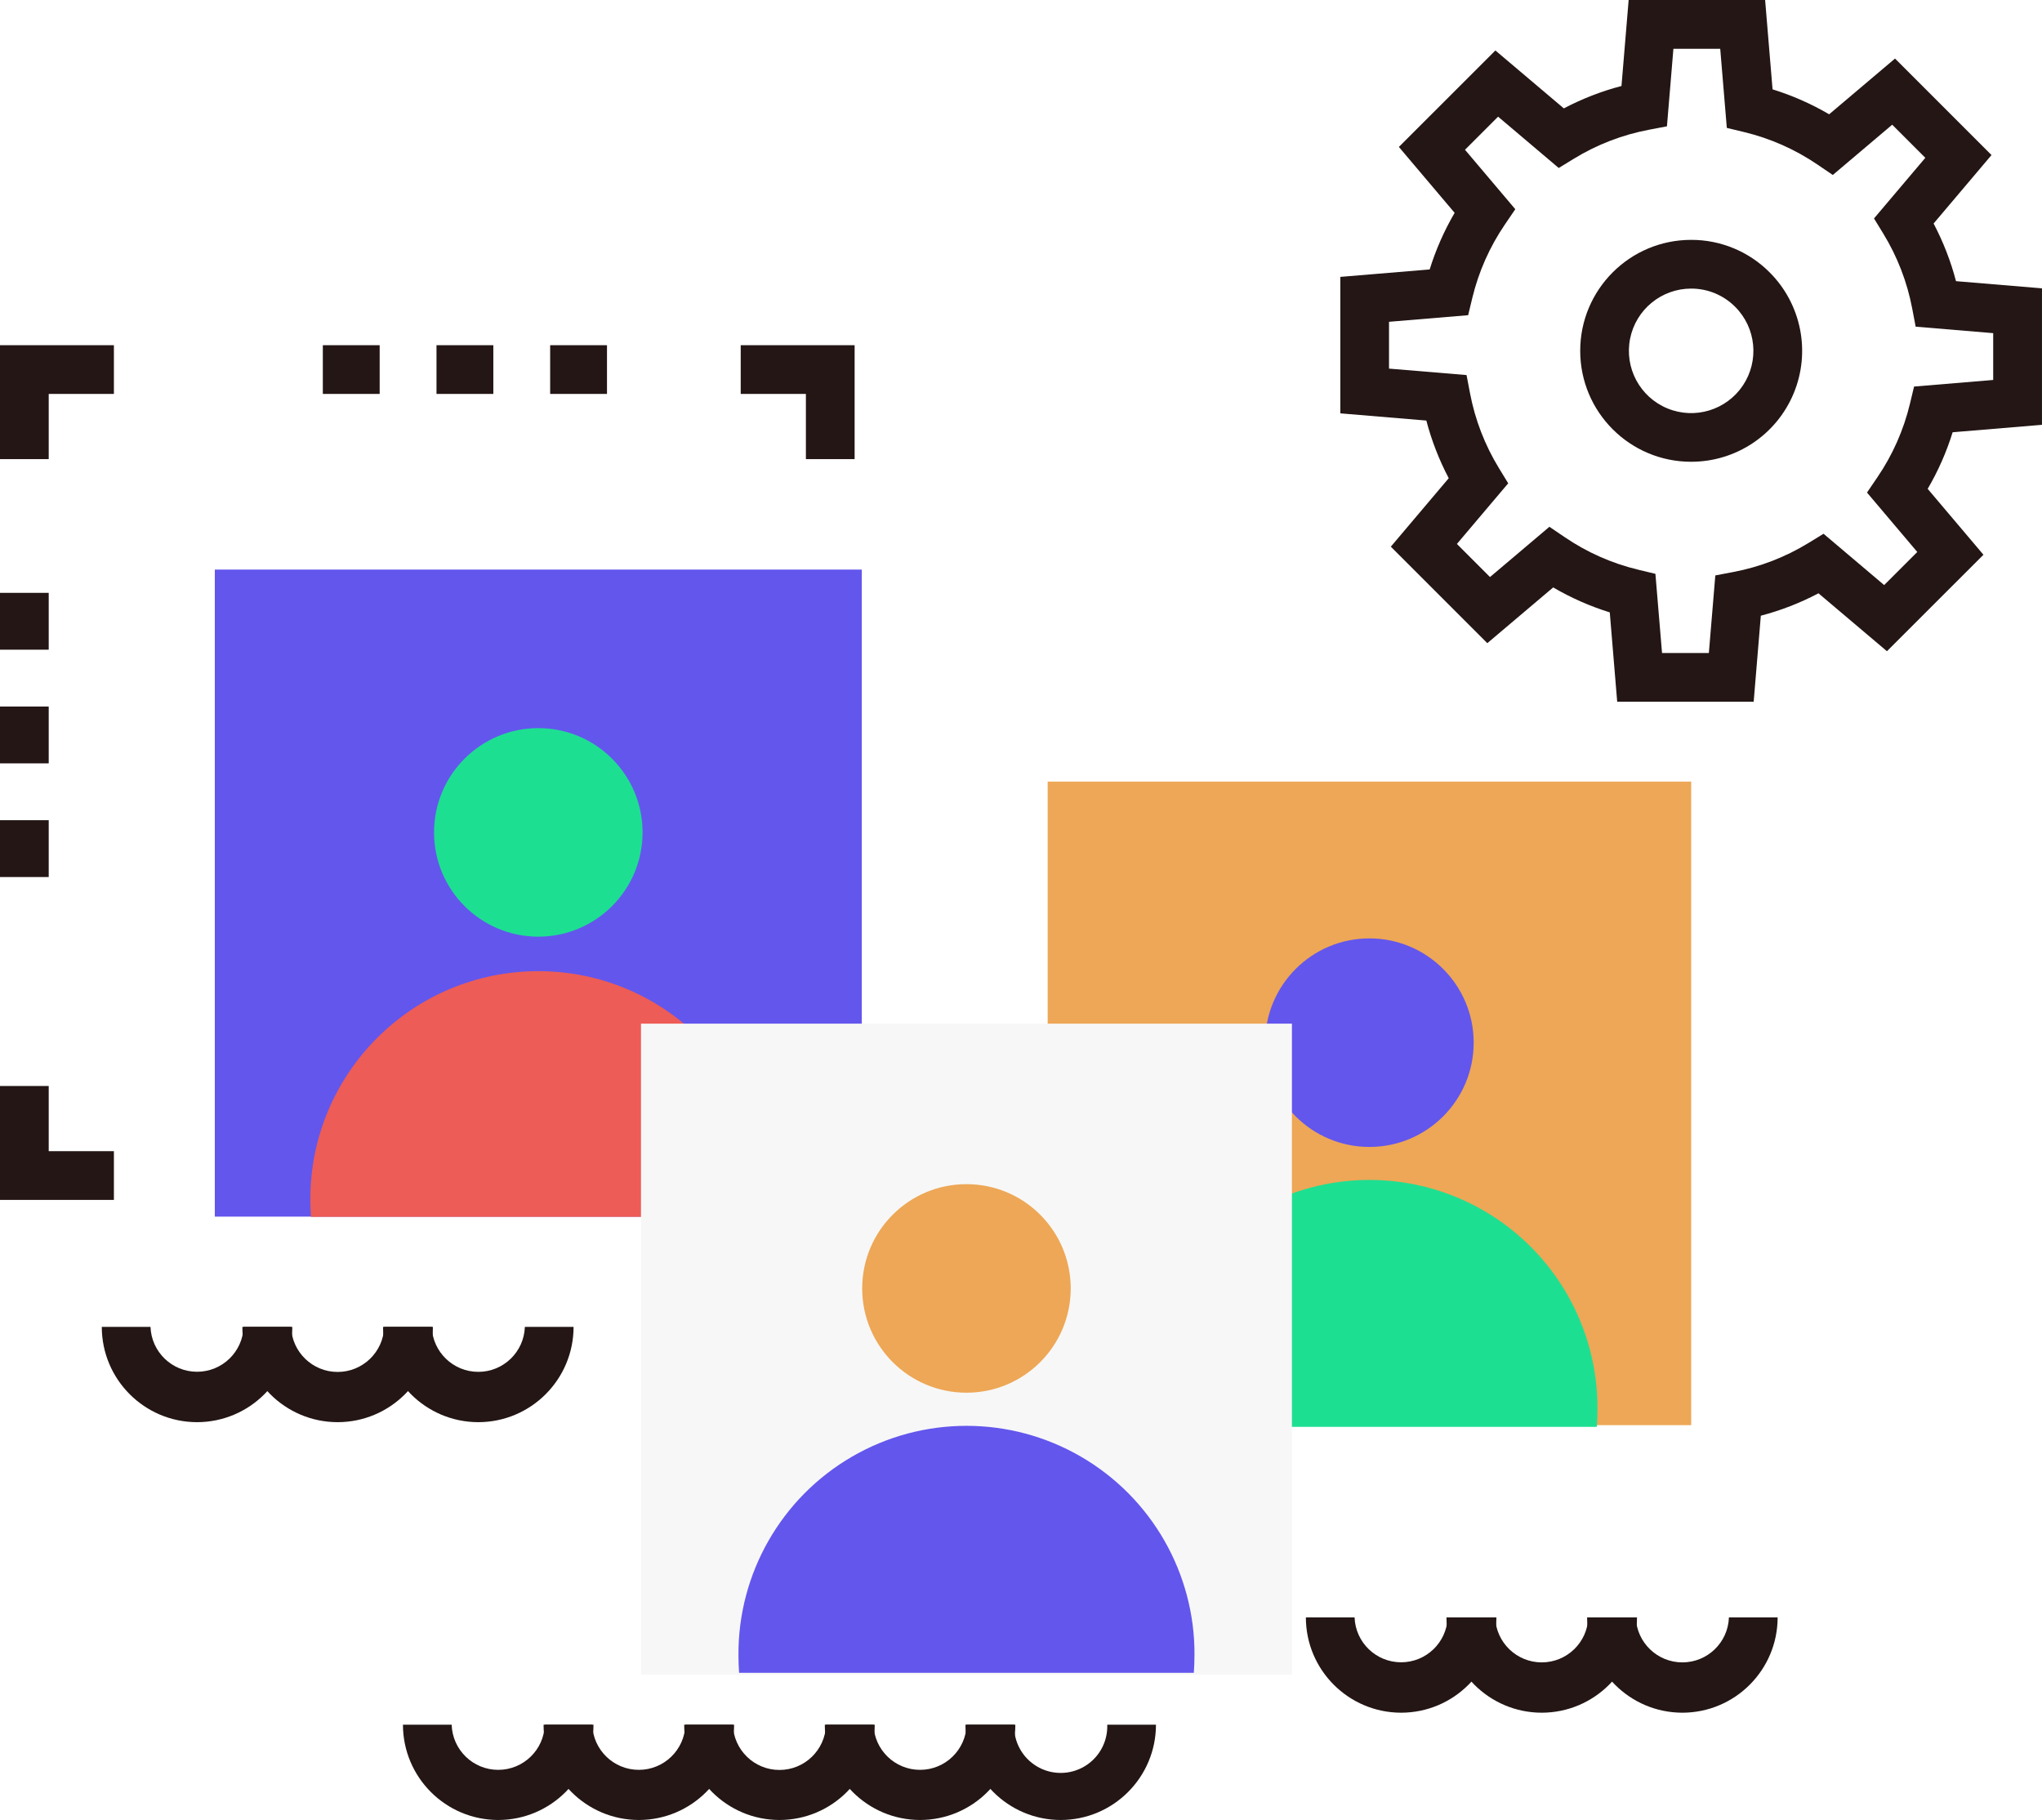
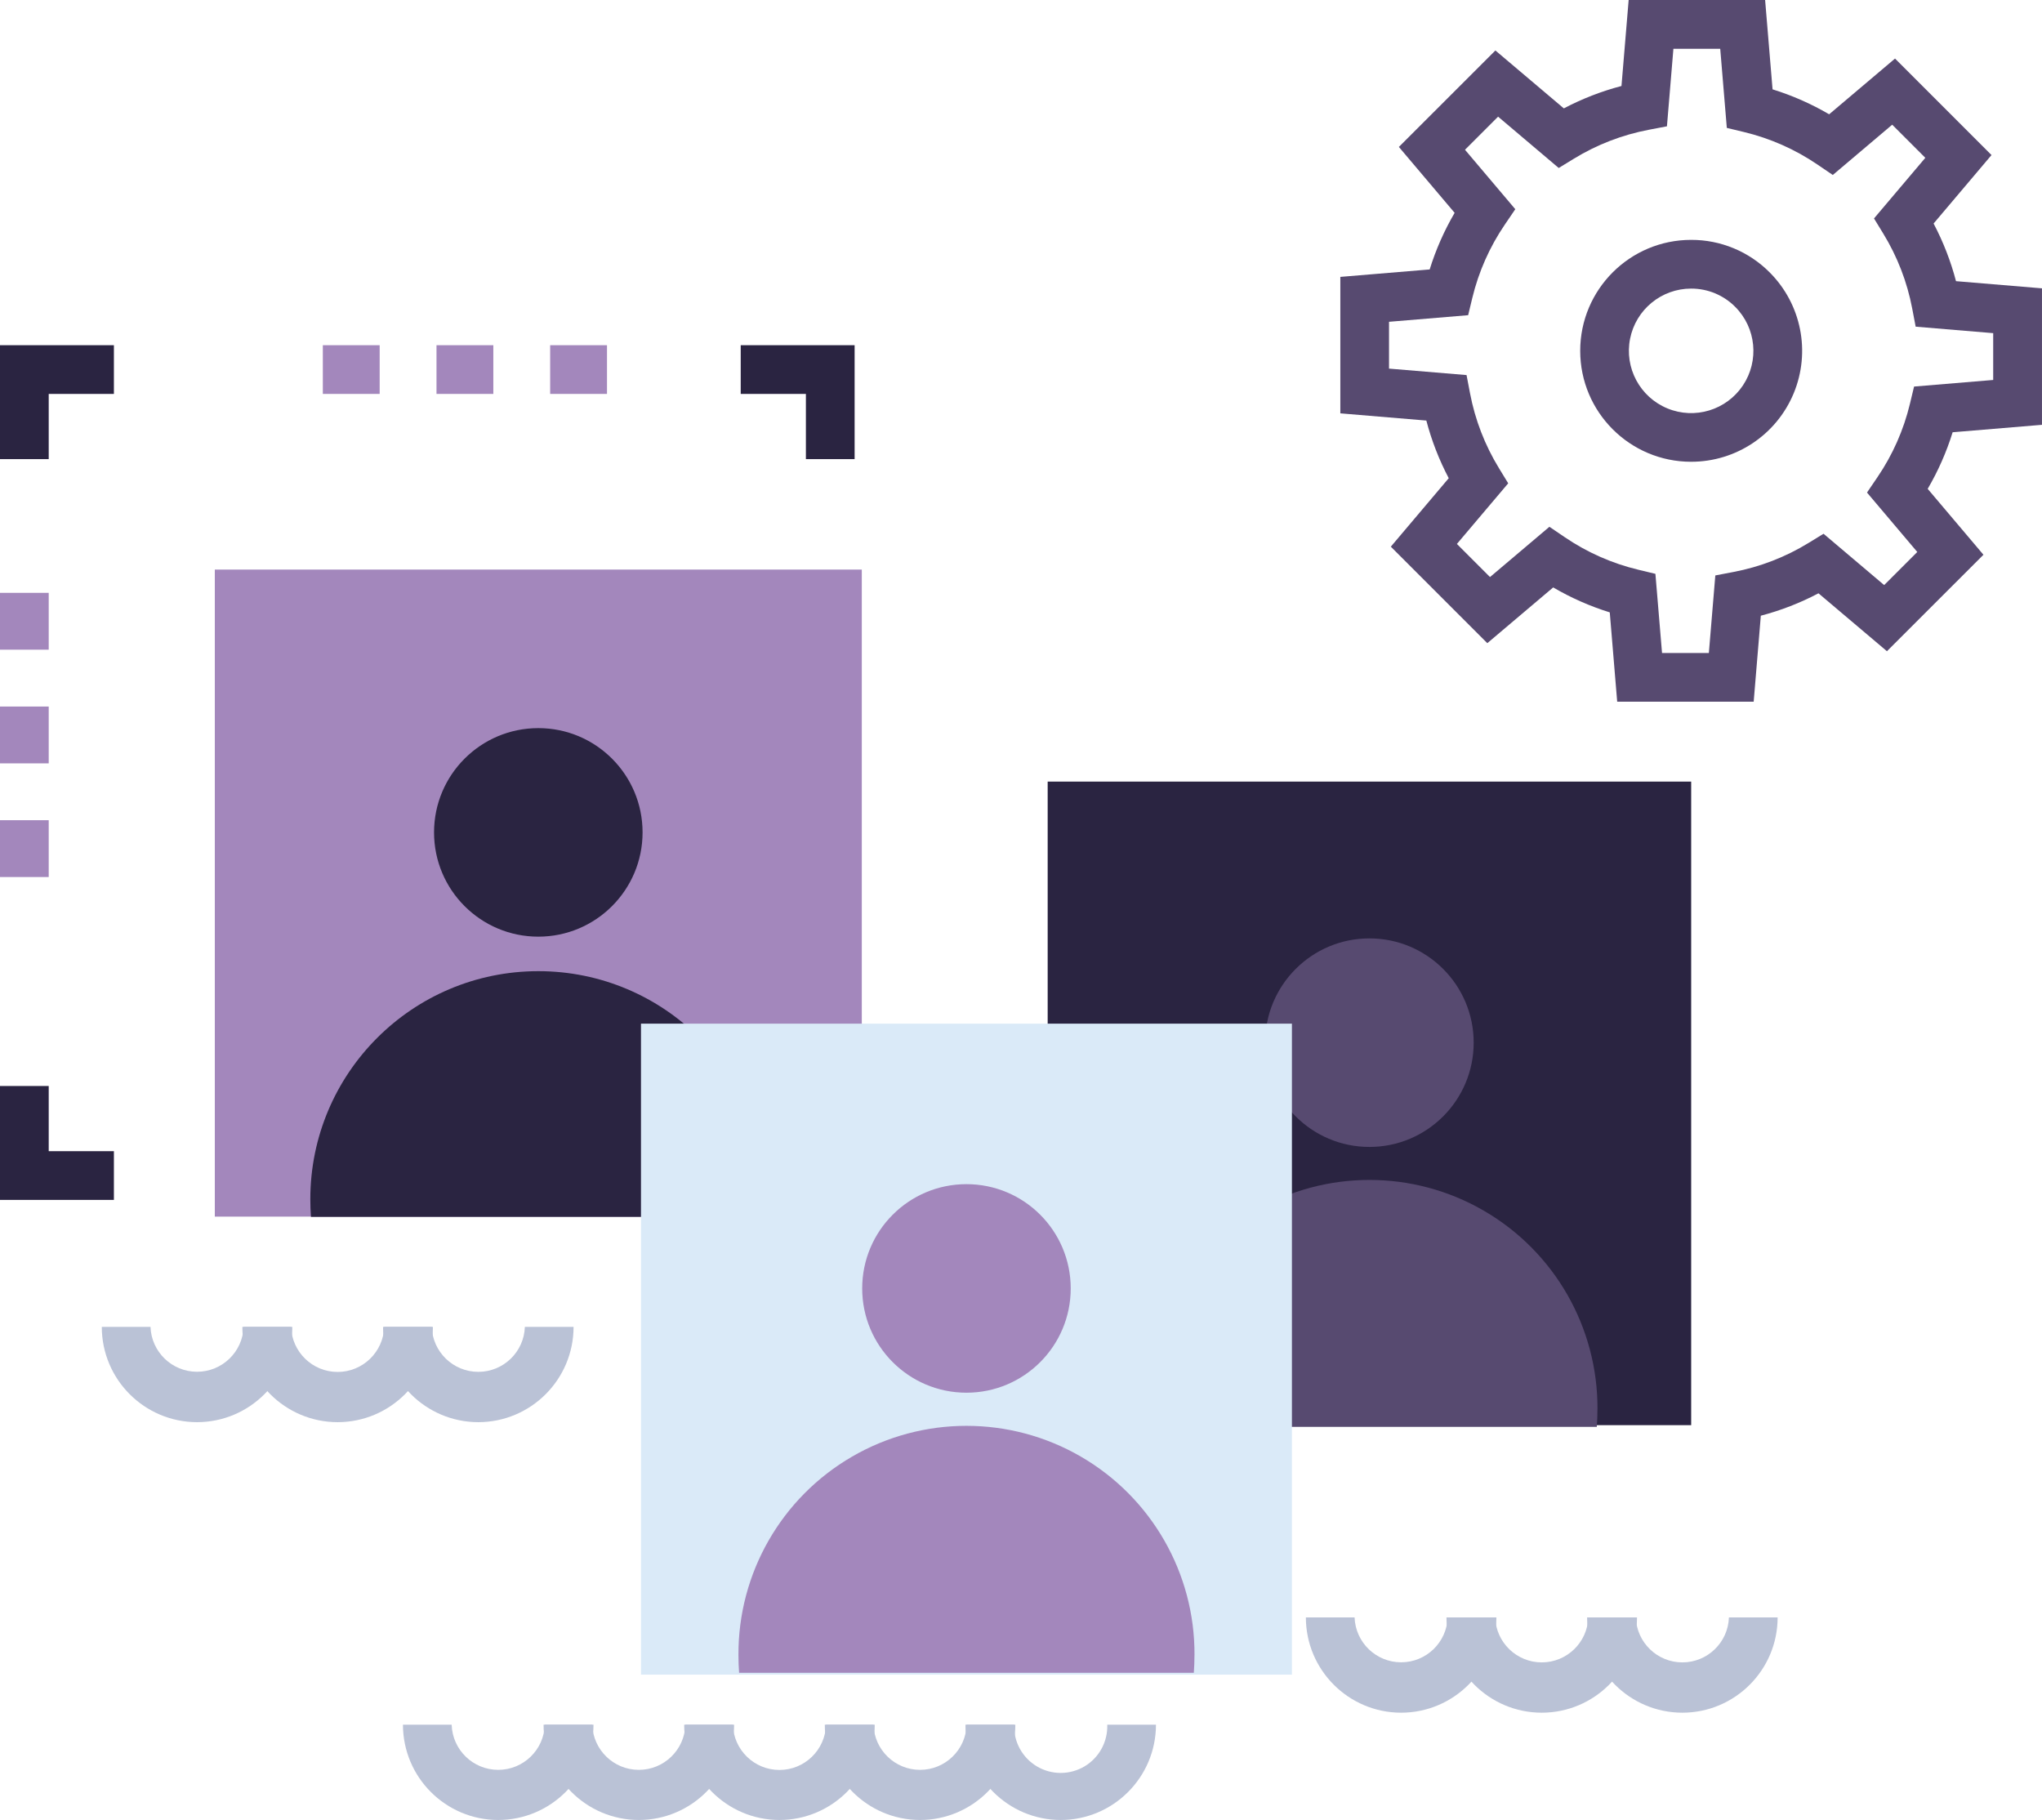
<svg xmlns="http://www.w3.org/2000/svg" width="320" height="285.182" viewBox="0 0 320 285.182">
-   <g id="Group_1345" data-name="Group 1345" transform="translate(-4740.127 -2248.6)">
+   <g id="Group_8837" data-name="Group 8837" transform="translate(-4740.127 -2248.6)">
    <g id="Group_1319" data-name="Group 1319" transform="translate(4740.127 2302.692)">
      <g id="Group_1311" data-name="Group 1311" transform="translate(0 0)">
-         <path id="Path_925" data-name="Path 925" d="M4747.76,2360.931h-7.634v-17.85h17.85v7.634H4747.76Z" transform="translate(-4740.126 -2343.081)" fill="#231615" />
+         <path id="Path_925" data-name="Path 925" d="M4747.76,2360.931h-7.634v-17.85h17.85v7.634H4747.76Z" transform="translate(-4740.126 -2343.081)" fill="#2a2441" />
      </g>
      <g id="Group_1312" data-name="Group 1312" transform="translate(50.592 0)">
-         <path id="Path_926" data-name="Path 926" d="M4873.023,2350.715h-8.906v-7.634h8.906Zm-17.812,0h-8.906v-7.634h8.906Zm-17.812,0h-8.906v-7.634h8.906Z" transform="translate(-4828.494 -2343.081)" fill="#231615" />
+         <path id="Path_926" data-name="Path 926" d="M4873.023,2350.715h-8.906v-7.634h8.906Zm-17.812,0h-8.906v-7.634h8.906Zm-17.812,0h-8.906v-7.634h8.906Z" transform="translate(-4828.494 -2343.081)" fill="#a387bc" />
      </g>
      <g id="Group_1313" data-name="Group 1313" transform="translate(116.077 0)">
-         <path id="Path_927" data-name="Path 927" d="M4960.725,2360.931h-7.635v-10.216h-10.215v-7.634h17.85Z" transform="translate(-4942.875 -2343.081)" fill="#231615" />
+         <path id="Path_927" data-name="Path 927" d="M4960.725,2360.931h-7.635v-10.216h-10.215v-7.634h17.85Z" transform="translate(-4942.875 -2343.081)" fill="#2a2441" />
      </g>
      <g id="Group_1314" data-name="Group 1314" transform="translate(126.293 50.593)">
        <path id="Path_928" data-name="Path 928" d="M4968.351,2475.979h-7.634v-8.906h7.634Zm0-17.812h-7.634v-8.906h7.634Zm0-17.812h-7.634v-8.906h7.634Z" transform="translate(-4960.717 -2431.45)" fill="#231615" />
      </g>
      <g id="Group_1315" data-name="Group 1315" transform="translate(116.077 116.078)">
        <path id="Path_929" data-name="Path 929" d="M4960.725,2563.678h-17.85v-7.634h10.215v-10.215h7.635Z" transform="translate(-4942.875 -2545.829)" fill="#231615" />
      </g>
      <g id="Group_1316" data-name="Group 1316" transform="translate(38.806 126.293)">
        <path id="Path_930" data-name="Path 930" d="M4852.437,2571.306h-8.906v-7.634h8.906Zm-17.812,0h-8.907v-7.634h8.907Zm-17.812,0h-8.905v-7.634h8.905Z" transform="translate(-4807.907 -2563.672)" fill="#231615" />
      </g>
      <g id="Group_1317" data-name="Group 1317" transform="translate(0 116.078)">
-         <path id="Path_931" data-name="Path 931" d="M4757.976,2563.678h-17.85v-17.85h7.634v10.215h10.216Z" transform="translate(-4740.126 -2545.829)" fill="#231615" />
+         <path id="Path_931" data-name="Path 931" d="M4757.976,2563.678h-17.85v-17.85h7.634v10.215h10.216Z" transform="translate(-4740.126 -2545.829)" fill="#2a2441" />
      </g>
      <g id="Group_1318" data-name="Group 1318" transform="translate(0 38.805)">
-         <path id="Path_932" data-name="Path 932" d="M4747.76,2455.39h-7.634v-8.906h7.634Zm0-17.812h-7.634v-8.906h7.634Zm0-17.812h-7.634v-8.906h7.634Z" transform="translate(-4740.126 -2410.86)" fill="#231615" />
+         <path id="Path_932" data-name="Path 932" d="M4747.76,2455.39h-7.634v-8.906h7.634Zm0-17.812h-7.634v-8.906h7.634Zm0-17.812h-7.634v-8.906h7.634Z" transform="translate(-4740.126 -2410.86)" fill="#a387bc" />
      </g>
    </g>
    <g id="Group_1320" data-name="Group 1320" transform="translate(4904.306 2371.072)">
-       <rect id="Rectangle_483" data-name="Rectangle 483" width="100.843" height="100.843" transform="translate(0 0)" fill="#eda756" />
+       <rect id="Rectangle_483" data-name="Rectangle 483" width="100.843" height="100.843" transform="translate(0 0)" fill="#2a2441" />
    </g>
    <g id="Group_1321" data-name="Group 1321" transform="translate(4938.388 2395.641)">
-       <circle id="Ellipse_51" data-name="Ellipse 51" cx="16.339" cy="16.339" r="16.339" transform="translate(0 0)" fill="#6356ed" />
+       <circle id="Ellipse_51" data-name="Ellipse 51" cx="16.339" cy="16.339" r="16.339" transform="translate(0 0)" fill="#574a70" />
    </g>
    <g id="Group_1322" data-name="Group 1322" transform="translate(4918.992 2433.675)">
-       <path id="Path_933" data-name="Path 933" d="M5124.01,2607.6c0,.933-.034,1.855-.1,2.771h-71.262c-.068-.916-.1-1.838-.1-2.771a35.734,35.734,0,1,1,71.467,0Z" transform="translate(-5052.542 -2571.863)" fill="#1ddf92" />
+       <path id="Path_933" data-name="Path 933" d="M5124.01,2607.6c0,.933-.034,1.855-.1,2.771h-71.262c-.068-.916-.1-1.838-.1-2.771a35.734,35.734,0,1,1,71.467,0Z" transform="translate(-5052.542 -2571.863)" fill="#574a70" />
    </g>
    <g id="Group_1323" data-name="Group 1323" transform="translate(4773.79 2337.85)">
-       <rect id="Rectangle_484" data-name="Rectangle 484" width="101.389" height="101.389" transform="translate(0)" fill="#6356ed" />
+       <rect id="Rectangle_484" data-name="Rectangle 484" width="101.389" height="101.389" transform="translate(0)" fill="#a387bc" />
    </g>
    <g id="Group_1324" data-name="Group 1324" transform="translate(4808.146 2362.692)">
-       <circle id="Ellipse_52" data-name="Ellipse 52" cx="16.339" cy="16.339" r="16.339" transform="translate(0 0)" fill="#1ddf92" />
+       <circle id="Ellipse_52" data-name="Ellipse 52" cx="16.339" cy="16.339" r="16.339" transform="translate(0 0)" fill="#2a2441" />
    </g>
    <g id="Group_1325" data-name="Group 1325" transform="translate(4788.75 2400.773)">
-       <path id="Path_934" data-name="Path 934" d="M4896.521,2550.132c0,.933-.034,1.855-.1,2.771h-71.261c-.069-.916-.1-1.838-.1-2.771a35.734,35.734,0,1,1,71.468,0Z" transform="translate(-4825.053 -2514.395)" fill="#ed5c56" />
+       <path id="Path_934" data-name="Path 934" d="M4896.521,2550.132c0,.933-.034,1.855-.1,2.771h-71.261c-.069-.916-.1-1.838-.1-2.771a35.734,35.734,0,1,1,71.468,0Z" transform="translate(-4825.053 -2514.395)" fill="#2a2441" />
    </g>
    <g id="Group_1326" data-name="Group 1326" transform="translate(4840.575 2409)">
-       <rect id="Rectangle_485" data-name="Rectangle 485" width="102.008" height="102.008" transform="translate(0)" fill="#f7f7f7" />
+       <rect id="Rectangle_485" data-name="Rectangle 485" width="102.008" height="102.008" transform="translate(0)" fill="#daeaf8" />
    </g>
    <g id="Group_1327" data-name="Group 1327" transform="translate(4875.24 2434.151)">
-       <circle id="Ellipse_53" data-name="Ellipse 53" cx="16.339" cy="16.339" r="16.339" fill="#eda756" />
+       <circle id="Ellipse_53" data-name="Ellipse 53" cx="16.339" cy="16.339" r="16.339" fill="#a387bc" />
    </g>
    <g id="Group_1328" data-name="Group 1328" transform="translate(4855.844 2472.205)">
-       <path id="Path_935" data-name="Path 935" d="M5013.712,2674.9c0,.933-.034,1.855-.1,2.771h-71.262c-.069-.916-.1-1.837-.1-2.771a35.734,35.734,0,1,1,71.467,0Z" transform="translate(-4942.245 -2639.161)" fill="#6356ed" />
+       <path id="Path_935" data-name="Path 935" d="M5013.712,2674.9c0,.933-.034,1.855-.1,2.771h-71.262c-.069-.916-.1-1.837-.1-2.771a35.734,35.734,0,1,1,71.467,0Z" transform="translate(-4942.245 -2639.161)" fill="#a387bc" />
    </g>
    <g id="Group_1329" data-name="Group 1329" transform="translate(4950.171 2248.6)">
-       <path id="Path_936" data-name="Path 936" d="M5171.774,2358.556l-21.388,0-1.163-14a42.541,42.541,0,0,1-8.867-3.91l-10.324,8.735-15.12-15.121,9.075-10.729a42.616,42.616,0,0,1-3.51-9.033L5107,2313.37l0-21.383,14-1.166a42.555,42.555,0,0,1,3.912-8.871l-8.738-10.325,15.124-15.117,10.727,9.076a42.543,42.543,0,0,1,9.033-3.51l1.124-13.474h21.385l1.166,14a42.443,42.443,0,0,1,8.868,3.91l10.324-8.736,15.12,15.122-9.076,10.728a42.506,42.506,0,0,1,3.512,9.033l13.473,1.124,0,21.384-14,1.167a42.45,42.45,0,0,1-3.911,8.869l8.738,10.325-15.124,15.115-10.728-9.074a42.472,42.472,0,0,1-9.034,3.51Zm-14.361-7.637h7.337l1.013-12.152,2.848-.543a34.965,34.965,0,0,0,11.759-4.546l2.353-1.441,9.5,8.041,5.189-5.186-7.879-9.311,1.631-2.4a34.919,34.919,0,0,0,5.1-11.525l.645-2.684,12.4-1.034v-7.336l-12.15-1.014-.542-2.848a34.994,34.994,0,0,0-4.547-11.758l-1.439-2.353,8.041-9.5-5.189-5.189-9.31,7.878-2.4-1.631a34.984,34.984,0,0,0-11.526-5.1l-2.682-.645-1.033-12.4h-7.337l-1.013,12.15-2.848.543a35.009,35.009,0,0,0-11.759,4.548l-2.352,1.439-9.5-8.041-5.187,5.186,7.881,9.314-1.633,2.4a35.008,35.008,0,0,0-5.109,11.53l-.646,2.679-12.4,1.033v7.336l12.15,1.013.544,2.848a35.025,35.025,0,0,0,4.546,11.76l1.438,2.352-8.04,9.5,5.188,5.188,9.309-7.876,2.4,1.629a35,35,0,0,0,11.527,5.1l2.684.645Z" transform="translate(-5107.001 -2248.6)" fill="#231615" />
+       <path id="Path_936" data-name="Path 936" d="M5171.774,2358.556l-21.388,0-1.163-14a42.541,42.541,0,0,1-8.867-3.91l-10.324,8.735-15.12-15.121,9.075-10.729a42.616,42.616,0,0,1-3.51-9.033L5107,2313.37l0-21.383,14-1.166a42.555,42.555,0,0,1,3.912-8.871l-8.738-10.325,15.124-15.117,10.727,9.076a42.543,42.543,0,0,1,9.033-3.51l1.124-13.474h21.385l1.166,14a42.443,42.443,0,0,1,8.868,3.91l10.324-8.736,15.12,15.122-9.076,10.728a42.506,42.506,0,0,1,3.512,9.033l13.473,1.124,0,21.384-14,1.167a42.45,42.45,0,0,1-3.911,8.869l8.738,10.325-15.124,15.115-10.728-9.074a42.472,42.472,0,0,1-9.034,3.51Zm-14.361-7.637h7.337l1.013-12.152,2.848-.543a34.965,34.965,0,0,0,11.759-4.546l2.353-1.441,9.5,8.041,5.189-5.186-7.879-9.311,1.631-2.4a34.919,34.919,0,0,0,5.1-11.525l.645-2.684,12.4-1.034v-7.336l-12.15-1.014-.542-2.848a34.994,34.994,0,0,0-4.547-11.758l-1.439-2.353,8.041-9.5-5.189-5.189-9.31,7.878-2.4-1.631a34.984,34.984,0,0,0-11.526-5.1l-2.682-.645-1.033-12.4h-7.337l-1.013,12.15-2.848.543a35.009,35.009,0,0,0-11.759,4.548l-2.352,1.439-9.5-8.041-5.187,5.186,7.881,9.314-1.633,2.4a35.008,35.008,0,0,0-5.109,11.53l-.646,2.679-12.4,1.033v7.336l12.15,1.013.544,2.848a35.025,35.025,0,0,0,4.546,11.76l1.438,2.352-8.04,9.5,5.188,5.188,9.309-7.876,2.4,1.629a35,35,0,0,0,11.527,5.1l2.684.645Z" transform="translate(-5107.001 -2248.6)" fill="#574a70" />
    </g>
    <g id="Group_1335" data-name="Group 1335" transform="translate(4803.273 2518.852)">
      <g id="Group_1330" data-name="Group 1330" transform="translate(0)">
-         <path id="Path_937" data-name="Path 937" d="M4865.352,2735.568a14.947,14.947,0,0,1-14.931-14.93h7.633a7.3,7.3,0,0,0,14.593,0h7.634A14.947,14.947,0,0,1,4865.352,2735.568Z" transform="translate(-4850.421 -2720.638)" fill="#231615" />
+         <path id="Path_937" data-name="Path 937" d="M4865.352,2735.568a14.947,14.947,0,0,1-14.931-14.93h7.633a7.3,7.3,0,0,0,14.593,0h7.634A14.947,14.947,0,0,1,4865.352,2735.568Z" transform="translate(-4850.421 -2720.638)" fill="#bac2d6" />
      </g>
      <g id="Group_1331" data-name="Group 1331" transform="translate(22.036)">
-         <path id="Path_938" data-name="Path 938" d="M4903.842,2735.568a14.947,14.947,0,0,1-14.93-14.93h7.633a7.3,7.3,0,0,0,14.593,0h7.633A14.946,14.946,0,0,1,4903.842,2735.568Z" transform="translate(-4888.912 -2720.638)" fill="#231615" />
+         <path id="Path_938" data-name="Path 938" d="M4903.842,2735.568a14.947,14.947,0,0,1-14.93-14.93h7.633a7.3,7.3,0,0,0,14.593,0h7.633A14.946,14.946,0,0,1,4903.842,2735.568Z" transform="translate(-4888.912 -2720.638)" fill="#bac2d6" />
      </g>
      <g id="Group_1332" data-name="Group 1332" transform="translate(44.072)">
-         <path id="Path_939" data-name="Path 939" d="M4942.331,2735.568a14.947,14.947,0,0,1-14.931-14.93h7.633a7.3,7.3,0,0,0,14.594,0h7.634A14.948,14.948,0,0,1,4942.331,2735.568Z" transform="translate(-4927.4 -2720.638)" fill="#231615" />
+         <path id="Path_939" data-name="Path 939" d="M4942.331,2735.568a14.947,14.947,0,0,1-14.931-14.93h7.633a7.3,7.3,0,0,0,14.594,0h7.634A14.948,14.948,0,0,1,4942.331,2735.568Z" transform="translate(-4927.4 -2720.638)" fill="#bac2d6" />
      </g>
      <g id="Group_1333" data-name="Group 1333" transform="translate(66.109)">
-         <path id="Path_940" data-name="Path 940" d="M4980.821,2735.568a14.947,14.947,0,0,1-14.931-14.93h7.633a7.3,7.3,0,0,0,14.593,0h7.633A14.947,14.947,0,0,1,4980.821,2735.568Z" transform="translate(-4965.891 -2720.638)" fill="#231615" />
+         <path id="Path_940" data-name="Path 940" d="M4980.821,2735.568a14.947,14.947,0,0,1-14.931-14.93h7.633a7.3,7.3,0,0,0,14.593,0h7.633A14.947,14.947,0,0,1,4980.821,2735.568Z" transform="translate(-4965.891 -2720.638)" fill="#bac2d6" />
      </g>
      <g id="Group_1334" data-name="Group 1334" transform="translate(88.147)">
-         <path id="Path_941" data-name="Path 941" d="M5019.312,2735.568a14.946,14.946,0,0,1-14.928-14.93h7.633a7.3,7.3,0,1,0,14.591,0h7.634A14.947,14.947,0,0,1,5019.312,2735.568Z" transform="translate(-5004.384 -2720.638)" fill="#231615" />
+         <path id="Path_941" data-name="Path 941" d="M5019.312,2735.568a14.946,14.946,0,0,1-14.928-14.93h7.633a7.3,7.3,0,1,0,14.591,0h7.634A14.947,14.947,0,0,1,5019.312,2735.568Z" transform="translate(-5004.384 -2720.638)" fill="#bac2d6" />
      </g>
    </g>
    <g id="Group_1339" data-name="Group 1339" transform="translate(4756.077 2456.519)">
      <g id="Group_1336" data-name="Group 1336" transform="translate(0)">
-         <path id="Path_942" data-name="Path 942" d="M4782.915,2626.691a14.946,14.946,0,0,1-14.928-14.929h7.634a7.3,7.3,0,0,0,14.59,0h7.633A14.946,14.946,0,0,1,4782.915,2626.691Z" transform="translate(-4767.986 -2611.763)" fill="#231615" />
+         <path id="Path_942" data-name="Path 942" d="M4782.915,2626.691a14.946,14.946,0,0,1-14.928-14.929h7.634a7.3,7.3,0,0,0,14.59,0h7.633A14.946,14.946,0,0,1,4782.915,2626.691Z" transform="translate(-4767.986 -2611.763)" fill="#bac2d6" />
      </g>
      <g id="Group_1337" data-name="Group 1337" transform="translate(22.035)">
-         <path id="Path_943" data-name="Path 943" d="M4821.4,2626.691a14.947,14.947,0,0,1-14.929-14.929h7.634a7.3,7.3,0,0,0,14.592,0h7.633A14.946,14.946,0,0,1,4821.4,2626.691Z" transform="translate(-4806.475 -2611.763)" fill="#231615" />
+         <path id="Path_943" data-name="Path 943" d="M4821.4,2626.691a14.947,14.947,0,0,1-14.929-14.929h7.634a7.3,7.3,0,0,0,14.592,0h7.633A14.946,14.946,0,0,1,4821.4,2626.691Z" transform="translate(-4806.475 -2611.763)" fill="#bac2d6" />
      </g>
      <g id="Group_1338" data-name="Group 1338" transform="translate(44.072)">
-         <path id="Path_944" data-name="Path 944" d="M4859.9,2626.691a14.947,14.947,0,0,1-14.931-14.929h7.634a7.3,7.3,0,0,0,14.591,0h7.633A14.946,14.946,0,0,1,4859.9,2626.691Z" transform="translate(-4844.965 -2611.763)" fill="#231615" />
+         <path id="Path_944" data-name="Path 944" d="M4859.9,2626.691a14.947,14.947,0,0,1-14.931-14.929h7.634a7.3,7.3,0,0,0,14.591,0h7.633A14.946,14.946,0,0,1,4859.9,2626.691Z" transform="translate(-4844.965 -2611.763)" fill="#bac2d6" />
      </g>
    </g>
    <g id="Group_1343" data-name="Group 1343" transform="translate(4944.768 2502.043)">
      <g id="Group_1340" data-name="Group 1340">
-         <path id="Path_945" data-name="Path 945" d="M5112.494,2706.207a14.945,14.945,0,0,1-14.928-14.928h7.633a7.3,7.3,0,0,0,14.59,0h7.634A14.946,14.946,0,0,1,5112.494,2706.207Z" transform="translate(-5097.565 -2691.279)" fill="#231615" />
+         <path id="Path_945" data-name="Path 945" d="M5112.494,2706.207a14.945,14.945,0,0,1-14.928-14.928h7.633a7.3,7.3,0,0,0,14.59,0h7.634A14.946,14.946,0,0,1,5112.494,2706.207Z" transform="translate(-5097.565 -2691.279)" fill="#bac2d6" />
      </g>
      <g id="Group_1341" data-name="Group 1341" transform="translate(22.035)">
-         <path id="Path_946" data-name="Path 946" d="M5150.982,2706.207a14.945,14.945,0,0,1-14.928-14.928h7.634a7.3,7.3,0,0,0,14.591,0h7.633A14.945,14.945,0,0,1,5150.982,2706.207Z" transform="translate(-5136.054 -2691.279)" fill="#231615" />
+         <path id="Path_946" data-name="Path 946" d="M5150.982,2706.207a14.945,14.945,0,0,1-14.928-14.928h7.634a7.3,7.3,0,0,0,14.591,0h7.633A14.945,14.945,0,0,1,5150.982,2706.207Z" transform="translate(-5136.054 -2691.279)" fill="#bac2d6" />
      </g>
      <g id="Group_1342" data-name="Group 1342" transform="translate(44.072)">
-         <path id="Path_947" data-name="Path 947" d="M5189.475,2706.207a14.946,14.946,0,0,1-14.93-14.928h7.634a7.3,7.3,0,0,0,14.591,0h7.633A14.945,14.945,0,0,1,5189.475,2706.207Z" transform="translate(-5174.544 -2691.279)" fill="#231615" />
+         <path id="Path_947" data-name="Path 947" d="M5189.475,2706.207a14.946,14.946,0,0,1-14.93-14.928h7.634a7.3,7.3,0,0,0,14.591,0h7.633A14.945,14.945,0,0,1,5189.475,2706.207Z" transform="translate(-5174.544 -2691.279)" fill="#bac2d6" />
      </g>
    </g>
    <g id="Group_1344" data-name="Group 1344" transform="translate(4987.759 2286.186)">
-       <path id="Path_948" data-name="Path 948" d="M5190.044,2349.021a17.385,17.385,0,1,1,0-34.771h0a17.275,17.275,0,0,1,12.3,5.094h0a17.382,17.382,0,0,1-12.3,29.676Zm0-27.137a9.756,9.756,0,1,0,6.9,2.859h0a9.687,9.687,0,0,0-6.9-2.858Z" transform="translate(-5172.657 -2314.25)" fill="#231615" />
+       <path id="Path_948" data-name="Path 948" d="M5190.044,2349.021a17.385,17.385,0,1,1,0-34.771h0a17.275,17.275,0,0,1,12.3,5.094h0a17.382,17.382,0,0,1-12.3,29.676Zm0-27.137a9.756,9.756,0,1,0,6.9,2.859h0a9.687,9.687,0,0,0-6.9-2.858Z" transform="translate(-5172.657 -2314.25)" fill="#574a70" />
    </g>
  </g>
</svg>
